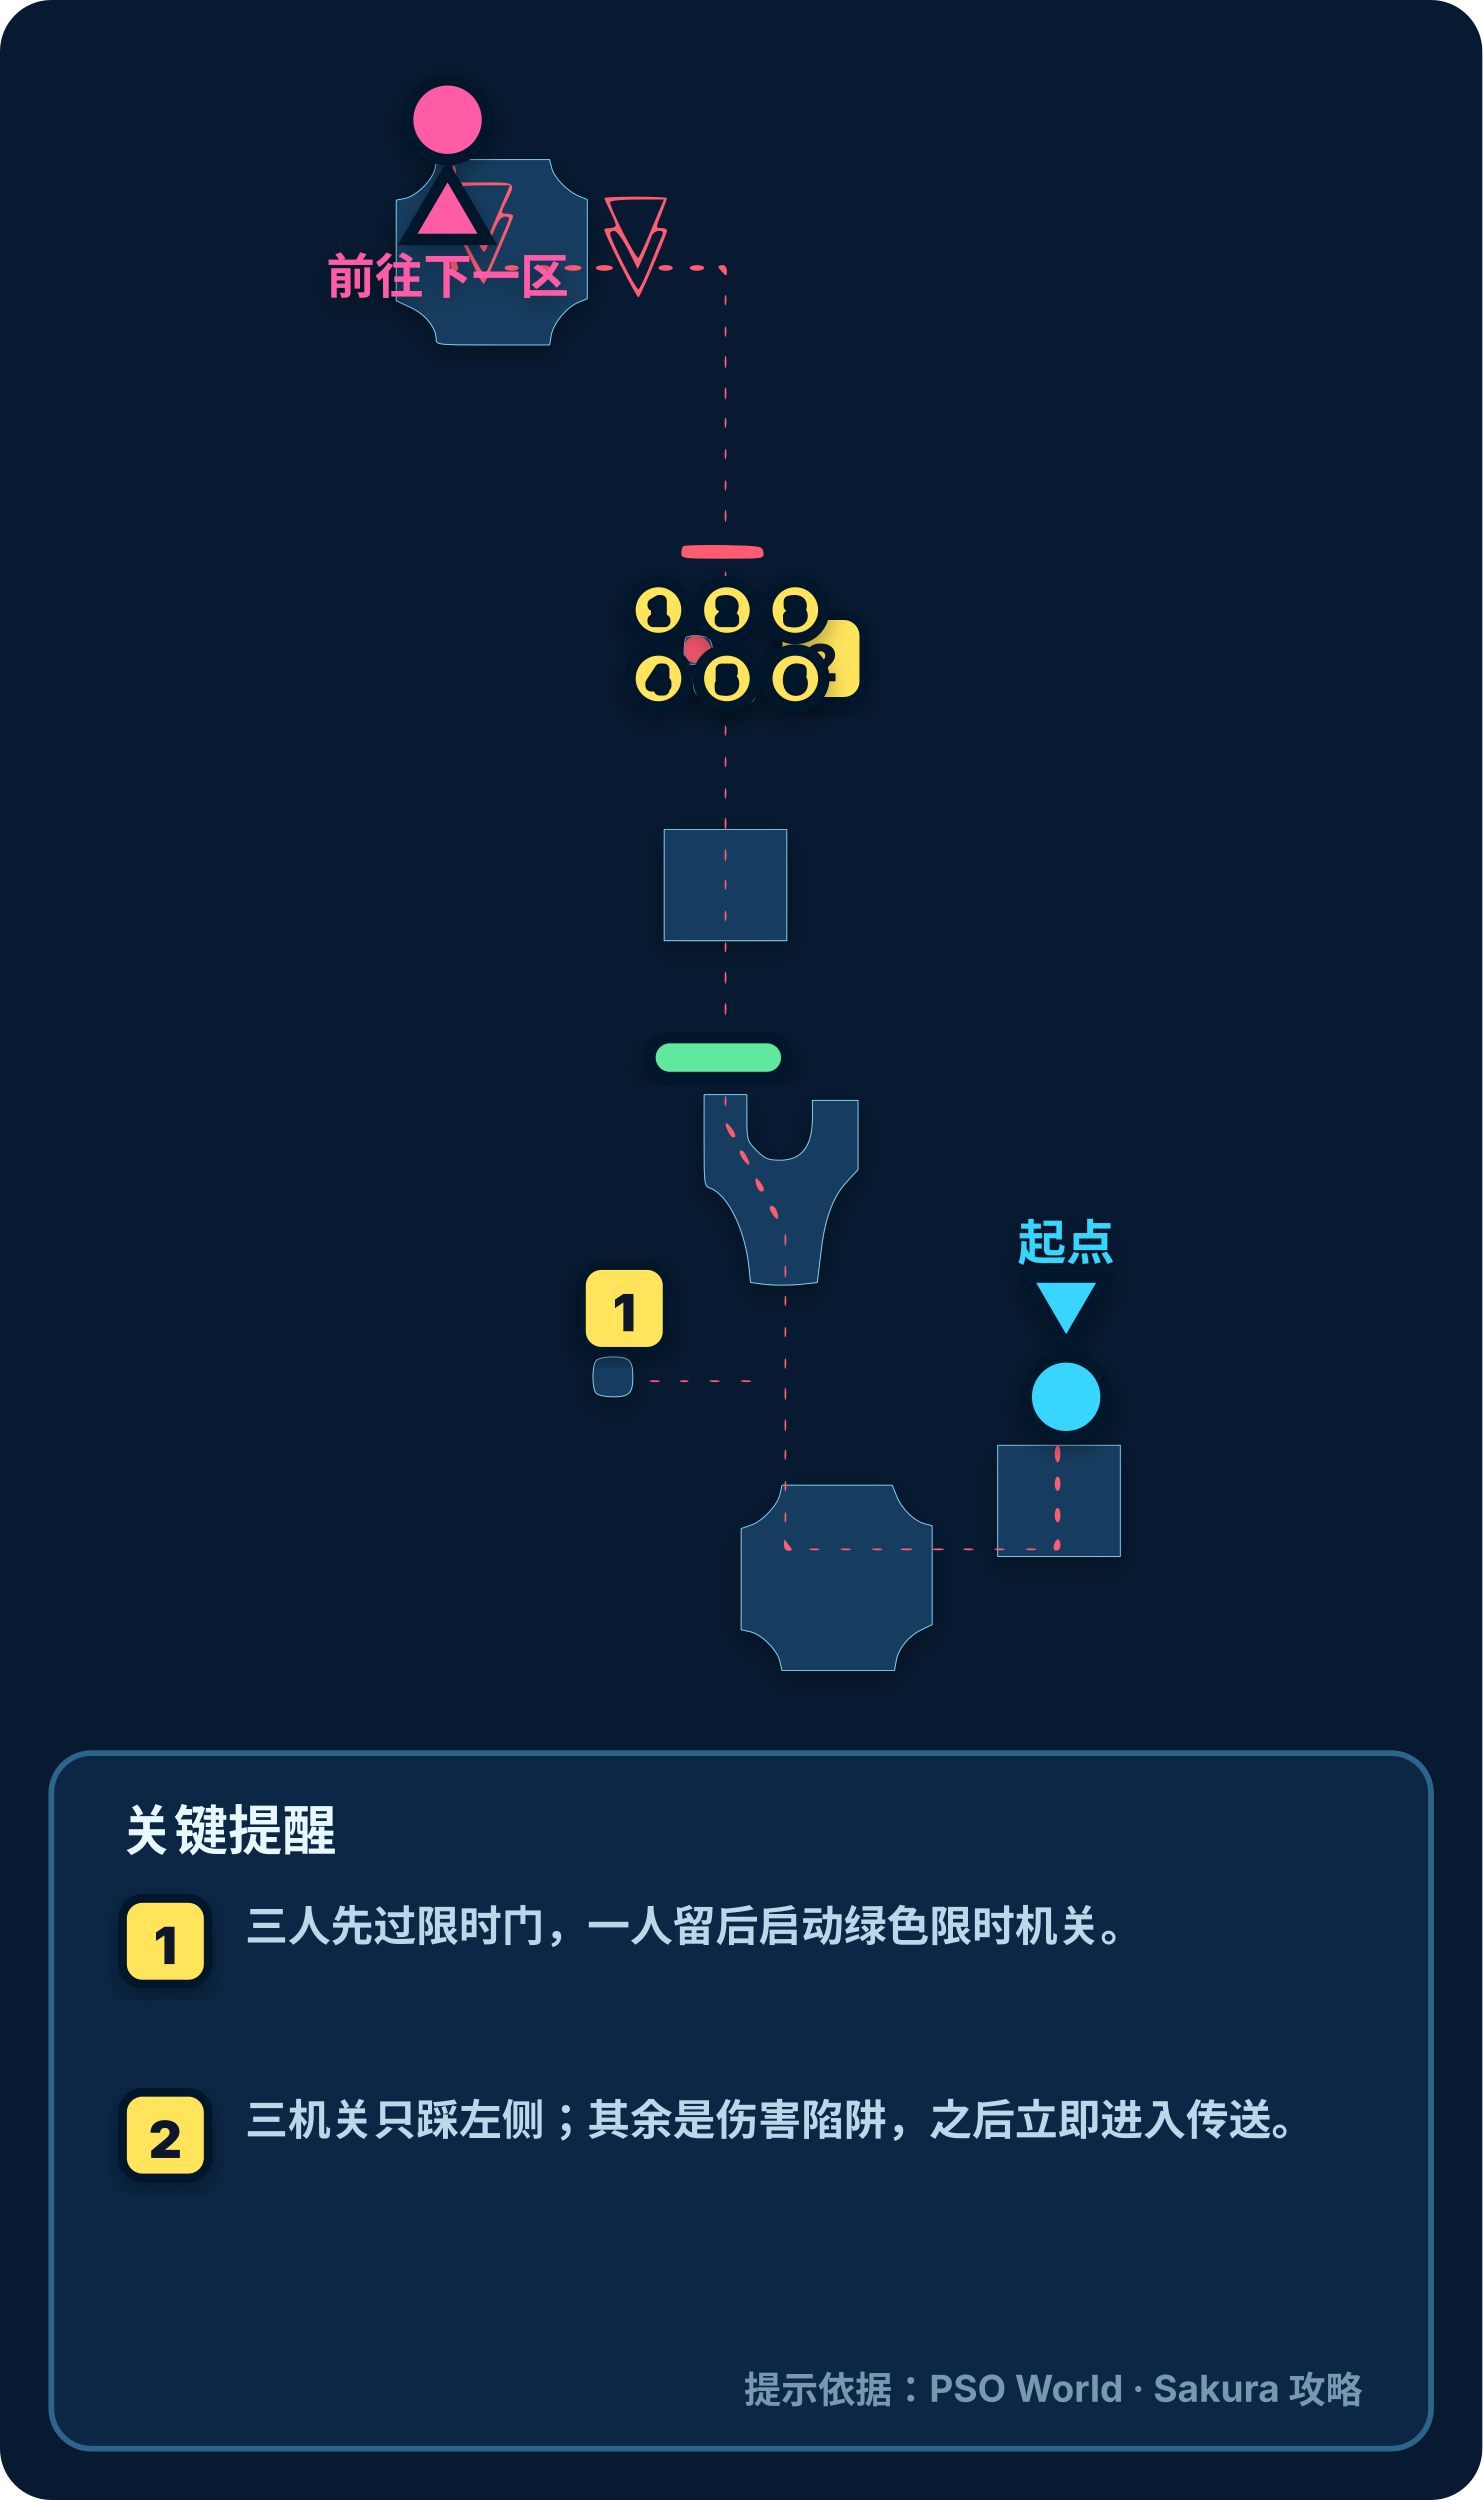
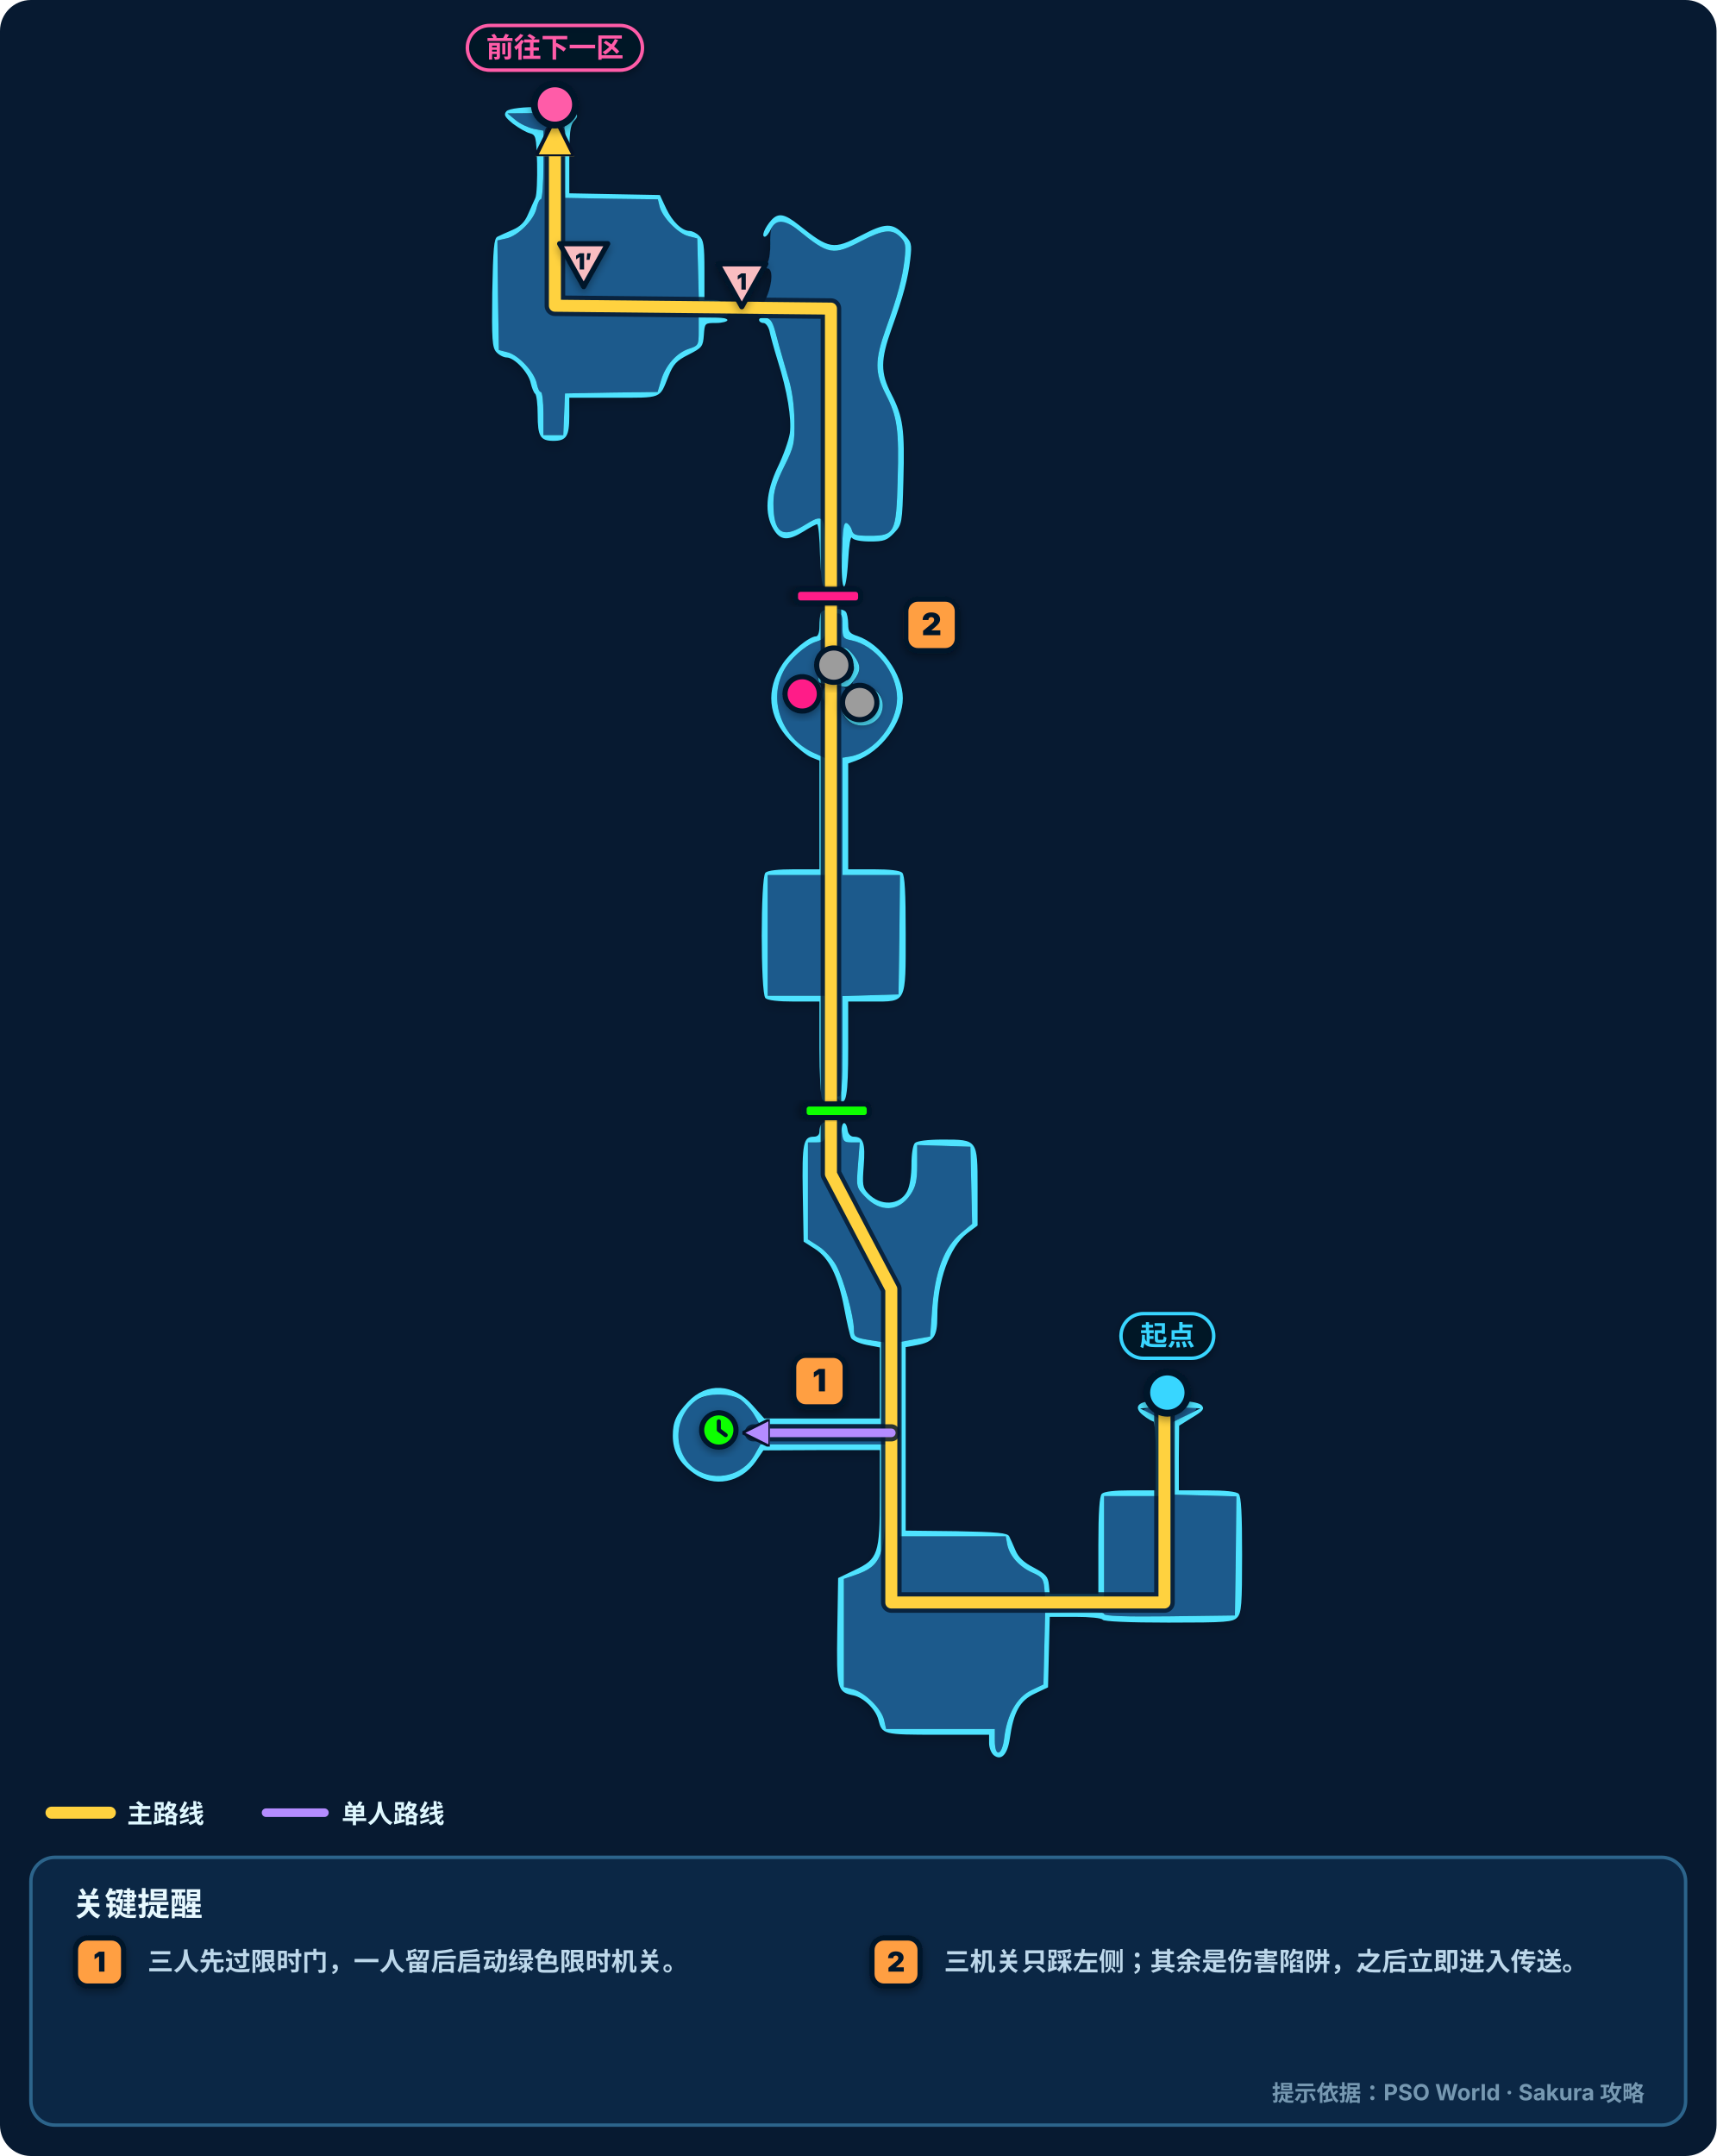
- <svg xmlns="http://www.w3.org/2000/svg" viewBox="0 0 520 877" role="img" aria-labelledby="title desc" shape-rendering="geometricPrecision">
+ <svg xmlns="http://www.w3.org/2000/svg" viewBox="0 0 1000 1256" role="img" aria-labelledby="title desc" shape-rendering="geometricPrecision">
  <defs>
-     <filter id="shadow" x="-20%" y="-20%" width="140%" height="140%">
-       <feDropShadow dx="0" dy="3" stdDeviation="4" flood-color="#000" flood-opacity=".32" />
+     <filter id="shadow" x="-30%" y="-30%" width="160%" height="160%">
+       <feDropShadow dx="0" dy="2" stdDeviation="2.5" flood-color="#000" flood-opacity=".35" />
    </filter>
+     <pattern id="dark-hatch" width="5.97" height="5.97" patternUnits="userSpaceOnUse" patternTransform="rotate(45)">
+       <rect width="5.97" height="5.97" fill="#000" fill-opacity=".25" />
+       <path d="M0 0V5.97" stroke="#4fe3ff" stroke-opacity=".25" stroke-width="1.791" />
+     </pattern>
+     <marker id="arrow-main" viewBox="0 0 10 10" refX="6" refY="5" markerWidth="3.2" markerHeight="3.2" orient="auto-start-reverse">
+       <path d="M0 0 10 5 0 10Z" fill="#ffd23f" stroke="#061329" stroke-width="1" />
+     </marker>
+     <marker id="arrow-split" viewBox="0 0 10 10" refX="6" refY="5" markerWidth="3.2" markerHeight="3.2" orient="auto-start-reverse">
+       <path d="M0 0 10 5 0 10Z" fill="#f5f7ff" stroke="#061329" stroke-width="1" />
+     </marker>
+     <marker id="arrow-solo" viewBox="0 0 10 10" refX="6" refY="5" markerWidth="3.2" markerHeight="3.2" orient="auto-start-reverse">
+       <path d="M0 0 10 5 0 10Z" fill="#b48cff" stroke="#061329" stroke-width="1" />
+     </marker>
  </defs>
-   <rect width="520" height="877" rx="18" fill="#071a31" />
-   <g transform="translate(107 0)">
+   <rect width="1000" height="1256" rx="18" fill="#071a31" />
+   <g transform="translate(237.856 24) scale(1.67504)">
    <g filter="url(#shadow)">
-       <g transform="translate(0,597) scale(0.1,-0.1)" fill="#173d60" stroke="#8edfff" stroke-width="3" stroke-linejoin="round">
-         <path d="M456 5379 c-8 -40 -65 -97 -105 -105 l-31 -6 0 -177 0 -176 49 -23 c52 -23 91 -71 91 -111 0 -21 3 -21 199 -21 l199 0 6 35 c8 42 54 98 96 115 l30 12 0 174 0 174 -27 11 c-40 15 -91 67 -98 101 l-7 28 -198 0 -197 0 -7 -31z M1337 3733 c-4 -3 -7 -26 -7 -50 l0 -43 45 0 c33 0 45 -4 45 -15 0 -10 -10 -15 -31 -15 -29 0 -30 -2 -27 -37 3 -34 8 -41 48 -60 49 -25 91 -29 139 -12 27 9 31 16 31 45 0 30 -3 34 -25 34 -16 0 -25 6 -25 15 0 8 -6 15 -14 15 -8 0 -18 9 -21 20 -4 14 -15 20 -36 20 -26 0 -29 3 -29 33 0 18 -5 38 -12 45 -13 13 -70 17 -81 5z M1260 2865 l0 -195 215 0 215 0 0 195 0 195 -215 0 -215 0 0 -195z M1400 1970 c0 -160 0 -161 24 -169 60 -24 119 -144 133 -273 l6 -57 53 -7 c30 -3 83 -3 118 0 l63 7 12 99 c13 122 42 201 92 255 l39 42 0 122 0 121 -80 0 -80 0 0 -61 c0 -100 -37 -149 -113 -149 -42 0 -54 5 -83 34 -33 33 -34 36 -34 115 l0 81 -75 0 -75 0 0 -160z M1022 1198 c-16 -16 -16 -100 0 -116 7 -7 33 -12 58 -12 58 0 70 12 70 70 0 58 -12 70 -70 70 -25 0 -51 -5 -58 -12z M2430 705 l0 -195 215 0 215 0 0 195 0 195 -215 0 -215 0 0 -195z M1667 731 c-8 -40 -61 -97 -102 -111 l-35 -12 0 -178 0 -177 31 -7 c40 -8 97 -65 105 -105 l7 -31 197 0 198 0 6 35 c8 43 45 88 91 109 l35 17 0 173 0 174 -24 6 c-38 9 -82 52 -100 96 l-16 40 -194 0 -193 0 -6 -29z" />
+       <g transform="translate(0,597) scale(0.1,-0.1)" fill="#1f5a8c" stroke="none">
+         <path d="M374 5695 c16 -13 44 -26 63 -30 l33 -6 0 -119 c0 -66 -4 -120 -9 -120 -5 0 -11 -14 -15 -31 -8 -40 -65 -97 -105 -105 l-31 -7 2 -190 3 -191 31 -8 c38 -10 93 -69 101 -109 3 -16 9 -29 14 -29 5 0 9 -34 9 -75 l0 -75 35 0 34 0 3 73 3 72 161 3 161 2 12 40 c15 52 54 96 96 110 34 11 35 13 35 61 l0 49 50 0 c28 0 50 4 50 8 0 18 -26 32 -62 32 l-37 0 -3 117 -3 117 -31 8 c-36 9 -91 66 -100 103 l-6 25 -162 2 -161 3 -3 133 c-2 111 0 133 13 138 40 16 5 24 -97 24 l-113 -1 29 -24z M1270 5335 c-8 -9 -12 -37 -11 -66 1 -27 -3 -58 -9 -69 -6 -11 -7 -20 -2 -20 30 0 12 -95 -26 -142 -16 -19 -17 -17 32 -32 7 -3 21 -33 29 -68 9 -35 25 -94 37 -133 15 -46 22 -99 23 -155 1 -79 -1 -90 -36 -160 -28 -57 -37 -86 -37 -127 0 -102 30 -124 105 -78 71 44 72 42 79 -107 3 -73 6 -145 6 -160 1 -21 6 -28 20 -28 14 0 19 7 20 28 0 15 3 84 6 154 5 98 9 125 19 122 7 -3 15 -14 18 -25 4 -16 14 -19 61 -19 88 0 93 9 98 193 5 177 -1 221 -42 300 -38 74 -38 118 1 227 41 114 57 174 65 241 5 49 4 59 -15 78 -29 29 -58 26 -135 -14 -98 -51 -111 -49 -218 36 -45 36 -72 43 -88 24z M1450 3936 c0 -41 -2 -45 -33 -55 -38 -13 -91 -61 -112 -102 -54 -103 -5 -234 105 -284 l40 -18 0 -204 0 -203 -100 0 -100 0 0 -210 0 -210 100 0 100 0 0 -168 c0 -92 4 -181 8 -197 6 -18 5 -53 -2 -87 -10 -54 -12 -58 -38 -58 l-28 0 0 -168 0 -169 37 -24 c21 -13 49 -44 62 -68 25 -46 61 -176 61 -223 0 -24 4 -27 53 -35 l52 -8 3 -143 3 -142 -220 0 -219 0 -20 34 c-29 49 -66 70 -122 70 -82 0 -140 -59 -140 -142 0 -55 21 -95 63 -121 68 -42 161 -18 200 50 l22 39 218 0 217 0 0 -170 c0 -218 -13 -253 -107 -285 l-38 -13 0 -188 0 -188 32 -8 c42 -11 99 -68 108 -107 l7 -31 189 0 189 0 0 -40 c0 -62 26 -53 33 12 10 79 44 139 94 163 l42 20 3 125 3 125 103 3 c66 2 102 -1 102 -8 0 -7 73 -10 228 -8 l227 3 3 207 2 207 -107 3 -108 3 -3 128 -3 127 27 10 c14 6 35 17 47 25 18 13 10 14 -82 14 -103 -1 -115 -6 -61 -29 l30 -12 0 -134 0 -134 -100 0 -100 0 0 -180 0 -181 -102 3 -103 3 -3 36 c-3 31 -8 38 -42 53 -45 20 -79 58 -87 98 l-5 28 -184 0 -184 0 0 338 0 338 53 10 52 9 6 85 c10 142 42 226 104 277 l36 30 -3 134 -3 134 -92 3 -93 3 0 -69 c0 -55 -5 -76 -23 -103 -41 -61 -106 -64 -160 -6 -29 31 -29 33 -23 109 l6 78 -28 0 c-28 0 -30 3 -37 53 -11 70 -12 107 -2 107 4 0 7 79 7 175 l0 174 98 3 97 3 3 208 2 207 -100 0 -100 0 0 204 0 204 30 5 c83 17 160 114 160 202 0 89 -75 184 -158 201 -30 6 -32 9 -32 50 0 42 -1 44 -30 44 -29 0 -30 -2 -30 -44z m99 -102 c25 -32 26 -52 5 -82 -15 -21 -14 -22 20 -22 45 0 76 -29 76 -70 0 -40 -31 -70 -73 -70 -55 0 -88 53 -63 102 14 26 13 27 -16 37 -38 14 -58 14 -38 1 9 -6 10 -10 3 -10 -6 0 -14 -12 -16 -27 -4 -27 -4 -26 -6 4 0 17 -5 34 -10 37 -4 3 -8 25 -7 48 1 42 2 43 44 52 23 5 42 13 42 17 0 17 19 9 39 -17z" />
      </g>
    </g>
-     <g />
-     <g>
-       <g transform="translate(0,597) scale(0.1,-0.1)" fill="#ff5c72" stroke="none">
-         <path d="M510 5580 c0 -16 5 -30 10 -30 6 0 10 14 10 30 0 17 -4 30 -10 30 -5 0 -10 -13 -10 -30z M510 5470 c0 -16 5 -30 10 -30 6 0 10 14 10 30 0 17 -4 30 -10 30 -5 0 -10 -13 -10 -30z M512 5255 c1 -74 5 -135 10 -135 4 0 8 10 9 23 0 21 9 5 75 -136 9 -20 20 -35 22 -32 8 7 102 227 102 237 0 4 -9 8 -20 8 -24 0 -24 3 -6 38 37 73 39 72 -73 72 l-101 0 0 30 c0 17 -4 30 -9 30 -5 0 -9 -60 -9 -135z m172 -17 c-20 -46 -40 -94 -45 -107 -5 -13 -12 -22 -14 -19 -9 9 -95 189 -95 199 0 5 43 9 95 9 l94 0 -35 -82z m-134 -5 c0 -7 -4 -13 -10 -13 -5 0 -10 12 -10 28 0 21 2 24 10 12 5 -8 10 -21 10 -27z m44 -89 c16 -35 32 -61 36 -57 4 4 17 34 30 66 16 41 27 57 41 57 18 0 18 -2 6 -32 -8 -18 -27 -62 -42 -98 -15 -36 -30 -69 -33 -74 -5 -10 -101 170 -101 192 -1 6 7 12 17 12 11 0 26 -22 46 -66z M1050 5275 c0 -3 9 -23 20 -45 11 -22 20 -44 20 -50 0 -5 -9 -10 -20 -10 -11 0 -20 -2 -20 -5 0 -17 115 -244 120 -238 10 10 100 223 100 234 0 5 -9 9 -20 9 -20 0 -20 0 0 50 11 28 20 53 20 55 0 3 -49 5 -110 5 -60 0 -110 -2 -110 -5z m168 -102 c-22 -54 -44 -102 -48 -107 -8 -8 -100 173 -100 195 0 5 42 9 94 9 l95 0 -41 -97z m-84 -80 l33 -67 21 46 c11 25 23 56 27 67 3 12 15 21 26 21 18 0 19 -2 3 -37 -8 -21 -27 -66 -41 -101 -14 -34 -29 -64 -33 -67 -8 -5 -100 177 -100 196 0 5 7 9 15 9 8 0 30 -30 49 -67z M510 5045 c0 -16 6 -25 16 -25 11 0 14 5 10 16 -3 9 -6 20 -6 25 0 5 -4 9 -10 9 -5 0 -10 -11 -10 -25z M700 5030 c0 -5 11 -10 25 -10 14 0 25 5 25 10 0 6 -11 10 -25 10 -14 0 -25 -4 -25 -10z M810 5030 c0 -5 11 -10 25 -10 14 0 25 5 25 10 0 6 -11 10 -25 10 -14 0 -25 -4 -25 -10z M910 5030 c0 -5 14 -10 30 -10 17 0 30 5 30 10 0 6 -13 10 -30 10 -16 0 -30 -4 -30 -10z M1020 5030 c0 -5 14 -10 30 -10 17 0 30 5 30 10 0 6 -13 10 -30 10 -16 0 -30 -4 -30 -10z M1240 5030 c0 -5 11 -10 25 -10 14 0 25 5 25 10 0 6 -11 10 -25 10 -14 0 -25 -4 -25 -10z M1350 5030 c0 -5 11 -10 25 -10 14 0 25 5 25 10 0 6 -11 10 -25 10 -14 0 -25 -4 -25 -10z M1450 5034 c0 -3 7 -12 15 -20 13 -14 15 -13 15 5 0 12 -6 21 -15 21 -8 0 -15 -3 -15 -6z M1472 4915 c0 -16 2 -22 5 -12 2 9 2 23 0 30 -3 6 -5 -1 -5 -18z M1472 4805 c0 -16 2 -22 5 -12 2 9 2 23 0 30 -3 6 -5 -1 -5 -18z M1472 4700 c0 -19 2 -27 5 -17 2 9 2 25 0 35 -3 9 -5 1 -5 -18z M1472 4590 c0 -19 2 -27 5 -17 2 9 2 25 0 35 -3 9 -5 1 -5 -18z M1472 4485 c0 -16 2 -22 5 -12 2 9 2 23 0 30 -3 6 -5 -1 -5 -18z M1472 4375 c0 -16 2 -22 5 -12 2 9 2 23 0 30 -3 6 -5 -1 -5 -18z M1472 4265 c0 -16 2 -22 5 -12 2 9 2 23 0 30 -3 6 -5 -1 -5 -18z M1472 4160 c0 -19 2 -27 5 -17 2 9 2 25 0 35 -3 9 -5 1 -5 -18z M1327 4054 c-4 -4 -7 -16 -7 -26 0 -17 11 -18 146 -18 145 0 145 0 142 23 -3 21 -7 22 -139 25 -74 1 -138 -1 -142 -4z M1472 3945 c0 -16 2 -22 5 -12 2 9 2 23 0 30 -3 6 -5 -1 -5 -18z M1342 3728 c-20 -20 -14 -66 9 -79 27 -14 64 1 72 30 11 44 -49 81 -81 49z M1472 3620 c0 -19 2 -27 5 -17 2 9 2 25 0 35 -3 9 -5 1 -5 -18z M1472 3510 c0 -19 2 -27 5 -17 2 9 2 25 0 35 -3 9 -5 1 -5 -18z M1472 3405 c0 -16 2 -22 5 -12 2 9 2 23 0 30 -3 6 -5 -1 -5 -18z M1472 3295 c0 -16 2 -22 5 -12 2 9 2 23 0 30 -3 6 -5 -1 -5 -18z M1472 3185 c0 -16 2 -22 5 -12 2 9 2 23 0 30 -3 6 -5 -1 -5 -18z M1472 3080 c0 -19 2 -27 5 -17 2 9 2 25 0 35 -3 9 -5 1 -5 -18z M1472 2970 c0 -19 2 -27 5 -17 2 9 2 25 0 35 -3 9 -5 1 -5 -18z M1472 2865 c0 -16 2 -22 5 -12 2 9 2 23 0 30 -3 6 -5 -1 -5 -18z M1472 2755 c0 -16 2 -22 5 -12 2 9 2 23 0 30 -3 6 -5 -1 -5 -18z M1472 2645 c0 -16 2 -22 5 -12 2 9 2 23 0 30 -3 6 -5 -1 -5 -18z M1472 2540 c0 -19 2 -27 5 -17 2 9 2 25 0 35 -3 9 -5 1 -5 -18z M1472 2430 c0 -19 2 -27 5 -17 2 9 2 25 0 35 -3 9 -5 1 -5 -18z M1472 2325 c0 -16 2 -22 5 -12 2 9 2 23 0 30 -3 6 -5 -1 -5 -18z M1472 2105 c0 -16 2 -22 5 -12 2 9 2 23 0 30 -3 6 -5 -1 -5 -18z M1482 2005 c6 -14 15 -25 20 -25 12 0 9 12 -6 33 -19 25 -27 21 -14 -8z M1526 1932 c-3 -5 3 -21 14 -33 22 -27 26 -16 6 20 -7 13 -16 19 -20 13z M1580 1833 c0 -19 11 -43 21 -43 13 0 11 14 -6 36 -8 10 -15 14 -15 7z M1630 1732 c0 -5 7 -17 15 -28 15 -19 20 -8 9 20 -6 17 -24 22 -24 8z M1682 1620 c0 -19 2 -27 5 -17 2 9 2 25 0 35 -3 9 -5 1 -5 -18z M1682 1510 c0 -19 2 -27 5 -17 2 9 2 25 0 35 -3 9 -5 1 -5 -18z M1682 1405 c0 -16 2 -22 5 -12 2 9 2 23 0 30 -3 6 -5 -1 -5 -18z M1682 1295 c0 -16 2 -22 5 -12 2 9 2 23 0 30 -3 6 -5 -1 -5 -18z M2630 1195 c0 -14 5 -25 10 -25 6 0 10 11 10 25 0 14 -4 25 -10 25 -5 0 -10 -11 -10 -25z M1682 1185 c0 -16 2 -22 5 -12 2 9 2 23 0 30 -3 6 -5 -1 -5 -18z M1213 1123 c9 -2 23 -2 30 0 6 3 -1 5 -18 5 -16 0 -22 -2 -12 -5z M1318 1123 c6 -2 18 -2 25 0 6 3 1 5 -13 5 -14 0 -19 -2 -12 -5z M1423 1123 c9 -2 23 -2 30 0 6 3 -1 5 -18 5 -16 0 -22 -2 -12 -5z M1533 1123 c9 -2 23 -2 30 0 6 3 -1 5 -18 5 -16 0 -22 -2 -12 -5z M1682 1080 c0 -19 2 -27 5 -17 2 9 2 25 0 35 -3 9 -5 1 -5 -18z M2630 1085 c0 -14 5 -25 10 -25 6 0 10 11 10 25 0 14 -4 25 -10 25 -5 0 -10 -11 -10 -25z M2630 980 c0 -16 5 -30 10 -30 6 0 10 14 10 30 0 17 -4 30 -10 30 -5 0 -10 -13 -10 -30z M1682 970 c0 -19 2 -27 5 -17 2 9 2 25 0 35 -3 9 -5 1 -5 -18z M2630 870 c0 -16 5 -30 10 -30 6 0 10 14 10 30 0 17 -4 30 -10 30 -5 0 -10 -13 -10 -30z M1682 865 c0 -16 2 -22 5 -12 2 9 2 23 0 30 -3 6 -5 -1 -5 -18z M2630 765 c0 -14 5 -25 10 -25 6 0 10 11 10 25 0 14 -4 25 -10 25 -5 0 -10 -11 -10 -25z M1682 755 c0 -16 2 -22 5 -12 2 9 2 23 0 30 -3 6 -5 -1 -5 -18z M2630 655 c0 -14 5 -25 10 -25 6 0 10 11 10 25 0 14 -4 25 -10 25 -5 0 -10 -11 -10 -25z M1682 645 c0 -16 2 -22 5 -12 2 9 2 23 0 30 -3 6 -5 -1 -5 -18z M1680 552 c0 -14 6 -22 16 -22 14 0 15 3 3 18 -7 9 -15 19 -16 21 -2 2 -3 -5 -3 -17z M2627 550 c-3 -13 0 -20 9 -20 8 0 14 9 14 20 0 11 -4 20 -9 20 -5 0 -11 -9 -14 -20z M1773 533 c9 -2 23 -2 30 0 6 3 -1 5 -18 5 -16 0 -22 -2 -12 -5z M1883 533 c9 -2 23 -2 30 0 6 3 -1 5 -18 5 -16 0 -22 -2 -12 -5z M1993 533 c9 -2 23 -2 30 0 6 3 -1 5 -18 5 -16 0 -22 -2 -12 -5z M2093 533 c9 -2 25 -2 35 0 9 3 1 5 -18 5 -19 0 -27 -2 -17 -5z M2203 533 c9 -2 25 -2 35 0 9 3 1 5 -18 5 -19 0 -27 -2 -17 -5z M2313 533 c9 -2 23 -2 30 0 6 3 -1 5 -18 5 -16 0 -22 -2 -12 -5z M2423 533 c9 -2 23 -2 30 0 6 3 -1 5 -18 5 -16 0 -22 -2 -12 -5z M2533 533 c9 -2 23 -2 30 0 6 3 -1 5 -18 5 -16 0 -22 -2 -12 -5z" />
-       </g>
+     <g transform="translate(0,597) scale(0.1,-0.1)" fill="#4fe3ff" stroke="none">
+       <path d="M341 5726 c-10 -12 -5 -20 23 -43 20 -15 46 -30 58 -33 22 -6 23 -11 26 -105 1 -55 -1 -109 -6 -120 -5 -11 -17 -37 -26 -58 -11 -26 -27 -42 -53 -53 -21 -9 -45 -20 -53 -24 -12 -6 -15 -40 -18 -195 -2 -164 0 -190 14 -206 10 -11 26 -19 36 -19 27 0 77 -53 84 -90 4 -17 11 -33 15 -36 5 -3 9 -36 9 -73 0 -75 9 -91 55 -91 45 0 55 16 55 87 l0 63 154 0 c171 0 159 -5 191 75 17 42 28 54 70 75 47 24 50 28 53 68 3 42 3 42 43 42 21 0 39 5 39 10 0 6 -22 10 -50 10 l-50 0 0 -49 c0 -48 -1 -50 -35 -61 -42 -14 -81 -58 -96 -110 l-12 -40 -161 -2 -161 -3 -3 -72 -3 -73 -34 0 -35 0 0 75 c0 41 -4 75 -9 75 -5 0 -11 13 -14 29 -8 40 -63 99 -101 109 l-31 8 -3 191 -2 190 31 7 c40 8 97 65 105 105 4 17 10 31 15 31 5 0 9 54 9 120 l0 119 -33 6 c-19 4 -47 17 -63 30 l-29 24 113 1 c102 0 137 -8 97 -24 -13 -5 -15 -27 -13 -138 l3 -133 161 -3 162 -2 6 -25 c9 -37 64 -94 100 -103 l31 -8 3 -117 3 -117 39 0 c22 0 40 5 40 10 0 6 -13 10 -30 10 l-30 0 0 103 c0 88 -3 106 -18 120 -10 10 -25 17 -33 17 -27 0 -60 32 -82 78 l-22 47 -158 3 -157 3 0 116 c0 94 3 120 16 135 14 14 14 20 4 33 -17 21 -222 22 -239 1z M1263 5348 c-24 -27 -36 -58 -23 -58 5 0 15 12 22 28 17 34 48 32 95 -6 106 -86 121 -88 219 -37 77 40 106 43 135 14 19 -19 20 -29 15 -78 -8 -67 -24 -127 -65 -241 -39 -109 -39 -153 -1 -227 41 -79 47 -123 42 -300 -5 -184 -10 -193 -98 -193 -47 0 -57 3 -61 19 -3 11 -11 22 -18 25 -11 4 -14 -19 -17 -110 -4 -137 14 -152 22 -18 3 51 8 84 13 77 5 -8 30 -13 64 -13 48 0 58 4 83 30 27 29 28 32 32 182 5 178 -1 222 -42 301 -38 74 -38 118 1 227 41 114 57 174 65 242 6 54 5 59 -24 88 -39 39 -64 38 -146 -5 -98 -51 -111 -49 -218 36 -49 39 -71 43 -95 17z M1220 5001 c0 -6 7 -11 15 -11 8 0 17 -12 21 -27 3 -16 16 -63 29 -105 33 -104 49 -202 42 -252 -4 -24 -22 -76 -42 -117 -42 -88 -47 -163 -15 -216 24 -40 50 -42 105 -8 22 14 43 25 47 25 4 0 9 -48 10 -107 2 -59 7 -108 13 -110 6 -2 9 40 7 117 -4 136 -6 139 -77 95 -75 -46 -105 -24 -105 78 0 41 9 70 37 127 35 70 37 81 36 160 -1 56 -8 109 -23 155 -11 39 -29 99 -38 135 -14 54 -21 66 -39 68 -13 2 -23 -1 -23 -7z M1435 3982 c-3 -7 -5 -29 -5 -48 0 -20 -5 -34 -12 -34 -24 0 -89 -54 -117 -97 -59 -89 -50 -183 25 -263 25 -26 58 -53 74 -60 l30 -12 0 -189 0 -189 -88 0 c-55 0 -92 -4 -100 -12 -17 -17 -17 -419 0 -436 8 -8 45 -12 100 -12 l88 0 0 -162 c0 -90 4 -170 10 -178 5 -8 10 -12 12 -10 2 3 2 87 0 188 l-3 182 -99 0 -100 0 0 210 0 210 100 0 100 0 0 203 0 204 -40 18 c-110 50 -159 181 -105 284 21 41 74 89 112 102 31 10 33 14 33 55 0 42 1 44 30 44 29 0 30 -2 30 -44 0 -41 2 -44 32 -50 83 -17 158 -112 158 -201 0 -88 -77 -185 -160 -202 l-30 -5 0 -204 0 -204 100 0 100 0 -2 -207 -3 -208 -97 -3 -98 -3 0 -174 c0 -130 -3 -175 -12 -175 -9 0 -9 -3 0 -12 25 -25 32 16 32 180 l0 162 83 0 c121 0 117 -8 117 236 0 142 -3 203 -12 212 -8 8 -45 12 -100 12 l-88 0 0 184 0 184 28 10 c86 31 162 132 162 217 0 84 -77 189 -157 216 -28 9 -33 15 -33 42 0 18 -4 37 -8 42 -11 16 -80 14 -87 -3z M1510 3851 c0 -4 -19 -12 -42 -17 -43 -9 -43 -9 -43 -54 0 -43 1 -45 30 -45 17 -1 40 -4 51 -8 17 -6 27 -2 43 19 26 34 26 54 0 88 -20 26 -39 34 -39 17z m40 -61 c0 -9 -6 -24 -12 -33 -11 -14 -19 -14 -55 -4 -34 9 -43 16 -43 34 0 17 7 23 35 29 19 3 38 11 42 17 8 12 33 -20 33 -43z M1444 3716 c-3 -8 -4 -23 -1 -33 3 -12 5 -9 6 9 0 14 7 29 14 31 9 4 9 6 -1 6 -7 1 -15 -5 -18 -13z M1525 3710 c-42 -46 -10 -120 52 -120 42 0 73 30 73 70 0 62 -84 95 -125 50z m93 -12 c7 -7 12 -24 12 -38 0 -35 -17 -50 -57 -50 -27 0 -35 5 -43 25 -6 16 -6 34 0 50 8 20 16 25 43 25 18 0 38 -5 45 -12z M1437 2203 c-4 -3 -7 -15 -7 -25 0 -11 -7 -18 -19 -18 -37 0 -42 -21 -39 -196 l3 -169 39 -25 c50 -32 81 -95 102 -206 9 -49 20 -96 24 -104 4 -8 28 -19 53 -24 l47 -9 0 -124 0 -123 -201 0 -201 0 -40 45 c-67 77 -159 82 -225 13 -42 -45 -53 -70 -53 -118 0 -54 22 -94 72 -130 71 -52 165 -34 217 41 l26 38 203 1 202 0 0 -160 c0 -201 -6 -219 -87 -257 l-58 -28 -3 -184 c-3 -202 0 -213 56 -224 35 -7 78 -49 87 -85 13 -51 15 -52 206 -52 l179 0 0 -29 c0 -16 7 -34 16 -42 26 -21 48 2 56 57 13 93 35 133 87 157 l46 22 3 123 3 122 89 0 c49 0 92 -4 95 -10 4 -6 91 -10 229 -10 203 0 224 2 239 18 15 16 17 46 17 218 0 142 -3 203 -12 212 -8 8 -47 12 -110 12 l-98 0 0 113 1 112 45 28 c38 23 44 30 34 42 -14 17 -110 21 -110 6 0 -6 24 -11 53 -13 l52 -3 -48 -24 -48 -23 3 -127 3 -126 108 -3 107 -3 -2 -207 -3 -207 -227 -3 c-155 -2 -228 1 -228 8 0 7 -36 10 -102 8 l-103 -3 -3 -125 -3 -125 -42 -20 c-50 -24 -84 -84 -94 -163 -7 -65 -33 -74 -33 -12 l0 40 -189 0 -189 0 -7 31 c-9 39 -66 96 -108 107 l-32 8 0 188 0 188 38 13 c94 32 107 67 107 285 l0 170 -217 0 -218 0 -22 -39 c-39 -68 -132 -92 -200 -50 -86 53 -84 188 3 245 35 23 113 23 149 0 14 -10 36 -33 47 -52 l20 -34 219 0 220 0 -3 142 -3 143 -52 8 c-49 8 -53 11 -53 35 0 47 -36 177 -61 223 -13 24 -41 55 -62 68 l-37 24 0 169 0 168 29 0 c25 0 29 4 33 35 4 34 -1 43 -15 28z M1508 2175 c4 -31 7 -35 33 -35 l29 0 -6 -78 c-6 -76 -6 -78 23 -109 54 -58 119 -55 160 6 18 27 23 48 23 103 l0 69 93 -3 92 -3 3 -134 3 -134 -36 -30 c-62 -51 -94 -135 -104 -277 l-6 -85 -52 -9 -53 -10 0 -338 0 -338 184 0 184 0 5 -28 c8 -40 42 -78 87 -98 34 -15 39 -22 42 -53 l3 -36 103 -3 102 -3 0 181 0 180 100 0 100 0 0 133 0 133 -37 20 -38 19 43 3 c53 4 56 22 3 22 -54 0 -70 -22 -35 -49 15 -12 31 -21 35 -21 5 0 9 -54 9 -120 l0 -120 -88 0 c-55 0 -92 -4 -100 -12 -8 -8 -12 -63 -12 -180 l0 -168 -84 0 -85 0 -3 32 c-3 28 -11 37 -52 59 -35 18 -54 36 -64 60 -8 19 -18 41 -22 49 -6 12 -39 15 -184 18 l-176 2 0 319 0 319 38 7 c59 11 72 29 72 99 0 125 43 243 104 290 l36 27 0 133 c0 166 0 166 -121 166 -53 0 -90 -5 -97 -12 -7 -7 -12 -39 -12 -75 0 -38 -6 -76 -15 -93 -25 -49 -93 -53 -136 -7 -19 20 -20 30 -15 96 6 78 -1 101 -35 101 -10 0 -19 9 -21 22 -5 38 -24 31 -20 -7z" />
    </g>
-     <g transform="translate(112 463)" filter="url(#shadow)">
-       <rect x="-15" y="-19" width="30" height="30" rx="7" fill="#ffe45c" stroke="#061329" stroke-width="3" />
-       <text y="4" text-anchor="middle" fill="#08162b" font-family="system-ui,-apple-system,sans-serif" font-size="18" font-weight="950">1</text>
+     <path d="M263 477 L263 543 L168 543 L168 434 L158 415 L147 394 L147 93 L51 92 L51 32" fill="none" stroke="#071a31" stroke-opacity=".85" stroke-width="7.164" stroke-linecap="round" stroke-linejoin="round" />
+     <path data-role="main" d="M263 477 L263 543 L168 543 L168 434 L158 415 L147 394 L147 93 L51 92 L51 32" fill="none" stroke="#ffd23f" stroke-width="4.179" stroke-linecap="round" stroke-linejoin="round" marker-end="url(#arrow-main)" />
+     <path d="M168 484 L120 484" fill="none" stroke="#071a31" stroke-opacity=".85" stroke-width="5.97" stroke-linecap="round" stroke-linejoin="round" />
+     <path data-role="solo" d="M168 484 L120 484" fill="none" stroke="#b48cff" stroke-width="2.985" stroke-linecap="round" stroke-linejoin="round" marker-end="url(#arrow-solo)" />
+     <g transform="translate(108 483) scale(0.597)" stroke="#061329" stroke-width="3" stroke-linejoin="round" filter="url(#shadow)">
+       <circle r="10" fill="#0fff00" />
+       <path d="M0-5V0l4 3" fill="none" stroke="#061329" stroke-width="2.4" stroke-linecap="round" />
    </g>
-     <g transform="translate(181 235)" filter="url(#shadow)">
-       <rect x="-15" y="-19" width="30" height="30" rx="7" fill="#ffe45c" stroke="#061329" stroke-width="3" />
-       <text y="4" text-anchor="middle" fill="#08162b" font-family="system-ui,-apple-system,sans-serif" font-size="18" font-weight="950">2</text>
+     <g transform="translate(149 372) scale(0.597) rotate(90)" stroke="#061329" stroke-width="3" stroke-linejoin="round" filter="url(#shadow)">
+       <rect x="-4" y="-19" width="8" height="38" rx="3" fill="#0fff00" />
    </g>
-     <g transform="translate(145 371)" stroke="#061329" stroke-width="4" stroke-linejoin="round" filter="url(#shadow)">
-       <rect x="-24" y="-7" width="48" height="14" rx="7" fill="#61e89f" />
+     <g transform="translate(137 227) scale(0.597)" stroke="#061329" stroke-width="3" stroke-linejoin="round" filter="url(#shadow)">
+       <circle r="10" fill="#ff1f88" />
    </g>
-     <g transform="translate(148 226)" stroke="#061329" stroke-width="4" stroke-linejoin="round" filter="url(#shadow)">
-       <circle cx="-24" cy="-12" r="10" fill="#ffe45c" />
-       <text x="-24" y="-8" text-anchor="middle" font-size="11" font-weight="950" fill="#08162b">1</text>
-       <circle cx="0" cy="-12" r="10" fill="#ffe45c" />
-       <text x="0" y="-8" text-anchor="middle" font-size="11" font-weight="950" fill="#08162b">2</text>
-       <circle cx="24" cy="-12" r="10" fill="#ffe45c" />
-       <text x="24" y="-8" text-anchor="middle" font-size="11" font-weight="950" fill="#08162b">3</text>
-       <circle cx="-24" cy="12" r="10" fill="#ffe45c" />
-       <text x="-24" y="16" text-anchor="middle" font-size="11" font-weight="950" fill="#08162b">4</text>
-       <circle cx="0" cy="12" r="10" fill="#ffe45c" />
-       <text x="0" y="16" text-anchor="middle" font-size="11" font-weight="950" fill="#08162b">5</text>
-       <circle cx="24" cy="12" r="10" fill="#ffe45c" />
-       <text x="24" y="16" text-anchor="middle" font-size="11" font-weight="950" fill="#08162b">6</text>
+     <g transform="translate(148 217) scale(0.597)" stroke="#061329" stroke-width="3" stroke-linejoin="round" filter="url(#shadow)">
+       <circle r="10" fill="#9c9c9c" />
    </g>
-     <g transform="translate(267 490)" filter="url(#shadow)">
-       <circle r="14" fill="#39d6ff" stroke="#061329" stroke-width="4" />
-       <path d="M0-18-14-42h28Z" fill="#39d6ff" stroke="#061329" stroke-width="4" />
-       <text y="-48" text-anchor="middle" fill="#39d6ff" font-family="system-ui,-apple-system,sans-serif" font-size="17" font-weight="900">起点</text>
+     <g transform="translate(157 230) scale(0.597)" stroke="#061329" stroke-width="3" stroke-linejoin="round" filter="url(#shadow)">
+       <circle r="10" fill="#9c9c9c" />
    </g>
-     <g transform="translate(50 42)" filter="url(#shadow)">
-       <circle r="14" fill="#ff5ca8" stroke="#061329" stroke-width="4" />
-       <path d="M0 18-14 42h28Z" fill="#ff5ca8" stroke="#061329" stroke-width="4" />
-       <text y="61" text-anchor="middle" fill="#ff5ca8" font-family="system-ui,-apple-system,sans-serif" font-size="17" font-weight="900">前往下一区</text>
+     <g transform="translate(146 193) scale(0.597) rotate(90)" stroke="#061329" stroke-width="3" stroke-linejoin="round" filter="url(#shadow)">
+       <rect x="-4" y="-19" width="8" height="38" rx="3" fill="#ff1f88" />
+     </g>
+     <g transform="translate(116 84) scale(0.597)" stroke="#061329" stroke-width="3" stroke-linejoin="round" filter="url(#shadow)">
+       <path d="M-14-11H14L0 14Z" fill="#f9bdc1" />
+       <text y="4" text-anchor="middle" font-family="system-ui,-apple-system,sans-serif" font-size="13" font-weight="950" fill="#061329" stroke="none">1</text>
+     </g>
+     <g transform="translate(61 77) scale(0.597)" stroke="#061329" stroke-width="3" stroke-linejoin="round" filter="url(#shadow)">
+       <path d="M-14-11H14L0 14Z" fill="#f9bdc1" />
+       <text y="4" text-anchor="middle" font-family="system-ui,-apple-system,sans-serif" font-size="13" font-weight="950" fill="#061329" stroke="none">1′</text>
    </g>
  </g>
-   <g transform="translate(18 615)">
-     <rect width="484" height="244" rx="14" fill="#0b2745" stroke="#2c648b" stroke-width="2" />
-     <text x="24" y="34" fill="#e7f9ff" font-family="system-ui,-apple-system,sans-serif" font-size="19" font-weight="900">关键提醒</text>
-     <g transform="translate(40 70)" filter="url(#shadow)">
-       <rect x="-15" y="-19" width="30" height="30" rx="7" fill="#ffe45c" stroke="#061329" stroke-width="3" />
-       <text y="4" text-anchor="middle" fill="#08162b" font-family="system-ui,-apple-system,sans-serif" font-size="18" font-weight="950">1</text>
+   <g transform="translate(477.387 804.57)" filter="url(#shadow)">
+     <rect x="-15" y="-15" width="30" height="30" rx="7" fill="#ff9f43" stroke="#061329" stroke-width="3" />
+     <text x="0" y="6" text-anchor="middle" fill="#061329" font-family="system-ui,-apple-system,sans-serif" font-size="18" font-weight="950">1</text>
+   </g>
+   <g transform="translate(542.714 364.034)" filter="url(#shadow)">
+     <rect x="-15" y="-15" width="30" height="30" rx="7" fill="#ff9f43" stroke="#061329" stroke-width="3" />
+     <text x="0" y="6" text-anchor="middle" fill="#061329" font-family="system-ui,-apple-system,sans-serif" font-size="18" font-weight="950">2</text>
+   </g>
+   <g transform="translate(680.067 811.27)" filter="url(#shadow)">
+     <circle r="12" fill="#39d6ff" stroke="#061329" stroke-width="4" />
+     <rect x="-27" y="-46" width="54" height="26" rx="13" fill="#061329" fill-opacity=".9" stroke="#39d6ff" stroke-width="2" />
+     <text x="0" y="-27.5" text-anchor="middle" fill="#39d6ff" font-family="system-ui,-apple-system,sans-serif" font-size="16" font-weight="900">起点</text>
+   </g>
+   <g transform="translate(323.283 60.8509)" filter="url(#shadow)">
+     <circle r="12" fill="#ff5ca8" stroke="#061329" stroke-width="4" />
+     <rect x="-51" y="-46" width="102" height="26" rx="13" fill="#061329" fill-opacity=".9" stroke="#ff5ca8" stroke-width="2" />
+     <text x="0" y="-27.5" text-anchor="middle" fill="#ff5ca8" font-family="system-ui,-apple-system,sans-serif" font-size="16" font-weight="900">前往下一区</text>
+   </g>
+   <path d="M30 1056h34" stroke="#ffd23f" stroke-width="7" stroke-linecap="round" />
+   <text x="74" y="1062" text-anchor="start" fill="#dff8ff" font-family="system-ui,-apple-system,sans-serif" font-size="15" font-weight="800">主路线</text>
+   <path d="M155 1056h34" stroke="#b48cff" stroke-width="5" stroke-linecap="round" />
+   <text x="199" y="1062" text-anchor="start" fill="#dff8ff" font-family="system-ui,-apple-system,sans-serif" font-size="15" font-weight="800">单人路线</text>
+   <g transform="translate(18 1082)">
+     <rect width="964" height="156" rx="14" fill="#0b2745" stroke="#2c648b" stroke-width="2" />
+     <text x="24" y="34" text-anchor="start" fill="#e7f9ff" font-family="system-ui,-apple-system,sans-serif" font-size="19" font-weight="900">关键提醒</text>
+     <g transform="translate(40 61)" filter="url(#shadow)">
+       <rect x="-14" y="-14" width="28" height="28" rx="7" fill="#ff9f43" stroke="#061329" stroke-width="3" />
+       <text x="0" y="5.6" text-anchor="middle" fill="#061329" font-family="system-ui,-apple-system,sans-serif" font-size="16" font-weight="950">1</text>
    </g>
    <text x="68" y="66" fill="#bcd7ea" font-family="system-ui,-apple-system,sans-serif" font-size="15" font-weight="650">
      <tspan x="68" dy="0">三人先过限时门，一人留后启动绿色限时机关。</tspan>
    </text>
-     <g transform="translate(40 138)" filter="url(#shadow)">
-       <rect x="-15" y="-19" width="30" height="30" rx="7" fill="#ffe45c" stroke="#061329" stroke-width="3" />
-       <text y="4" text-anchor="middle" fill="#08162b" font-family="system-ui,-apple-system,sans-serif" font-size="18" font-weight="950">2</text>
+     <g transform="translate(504 61)" filter="url(#shadow)">
+       <rect x="-14" y="-14" width="28" height="28" rx="7" fill="#ff9f43" stroke="#061329" stroke-width="3" />
+       <text x="0" y="5.6" text-anchor="middle" fill="#061329" font-family="system-ui,-apple-system,sans-serif" font-size="16" font-weight="950">2</text>
    </g>
-     <text x="68" y="134" fill="#bcd7ea" font-family="system-ui,-apple-system,sans-serif" font-size="15" font-weight="650">
-       <tspan x="68" dy="0">三机关只踩左侧；其余是伤害陷阱，之后立即进入传送。</tspan>
+     <text x="532" y="66" fill="#bcd7ea" font-family="system-ui,-apple-system,sans-serif" font-size="15" font-weight="650">
+       <tspan x="532" dy="0">三机关只踩左侧；其余是伤害陷阱，之后立即进入传送。</tspan>
    </text>
-     <text x="460" y="228" text-anchor="end" fill="#7698b1" font-family="system-ui,-apple-system,sans-serif" font-size="13" font-weight="650">提示依据：PSO World · Sakura 攻略</text>
+     <text x="940" y="142" text-anchor="end" fill="#7698b1" font-family="system-ui,-apple-system,sans-serif" font-size="13" font-weight="650">提示依据：PSO World · Sakura 攻略</text>
  </g>
</svg>
